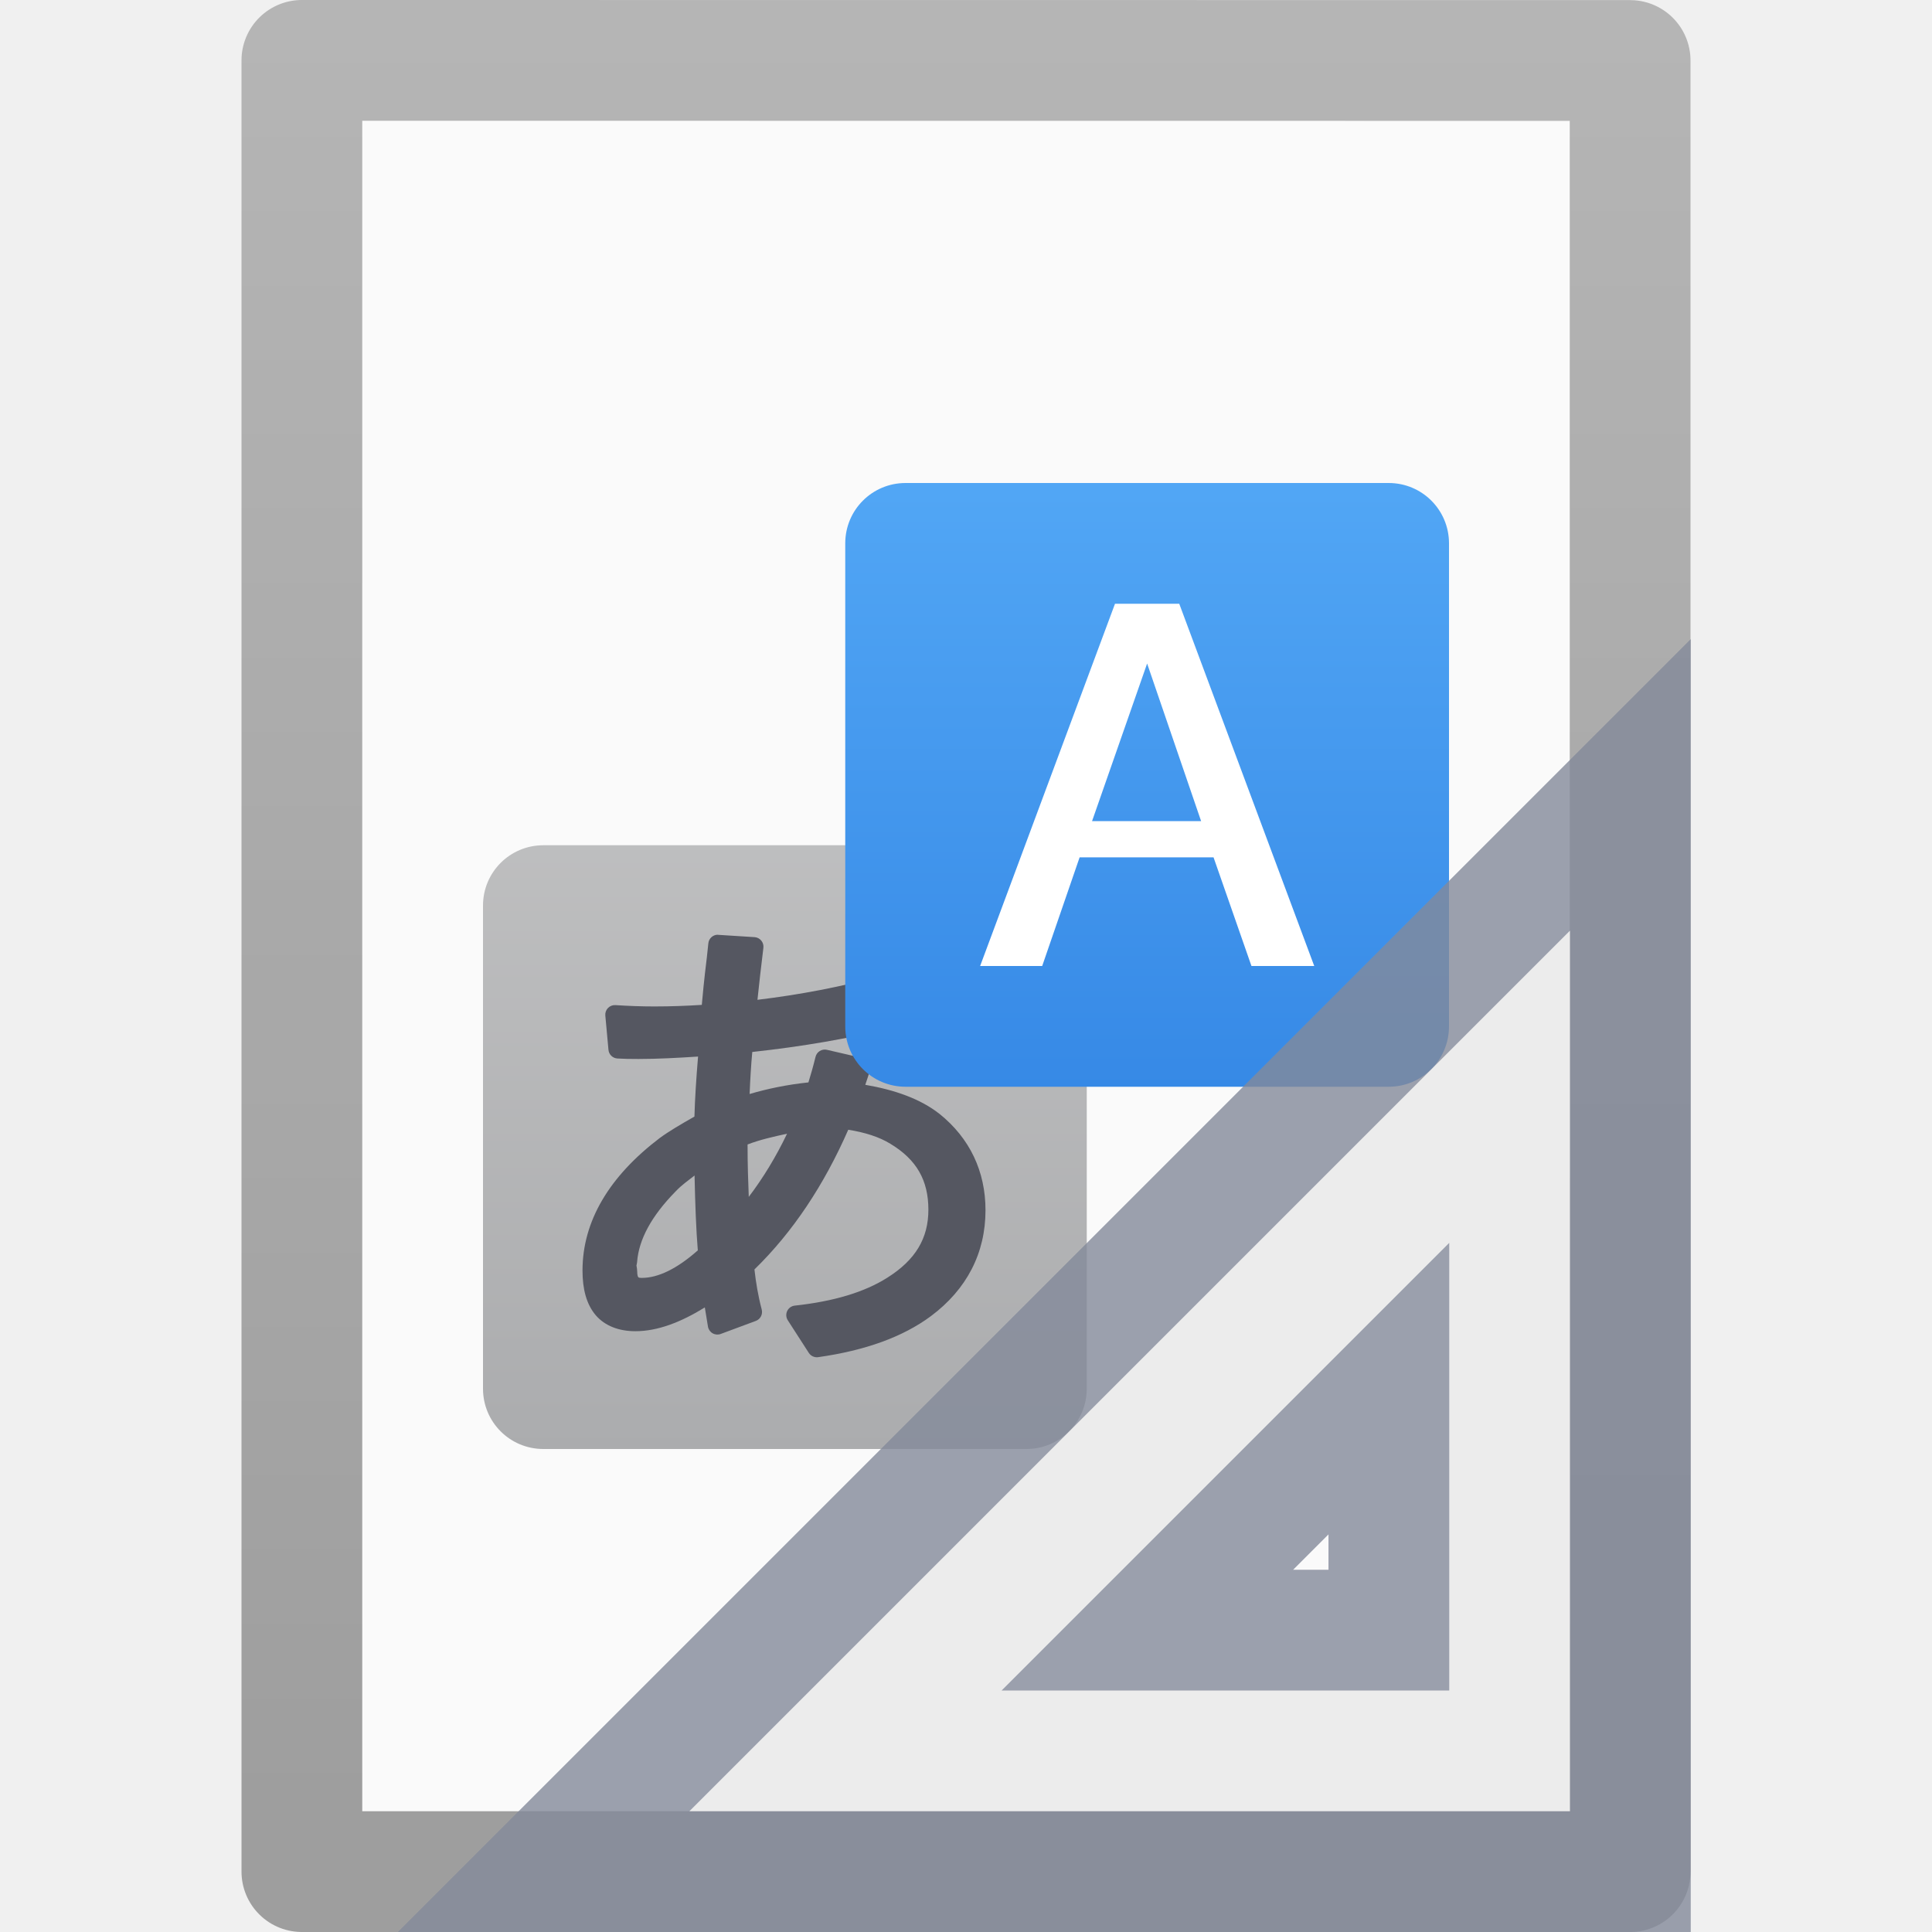
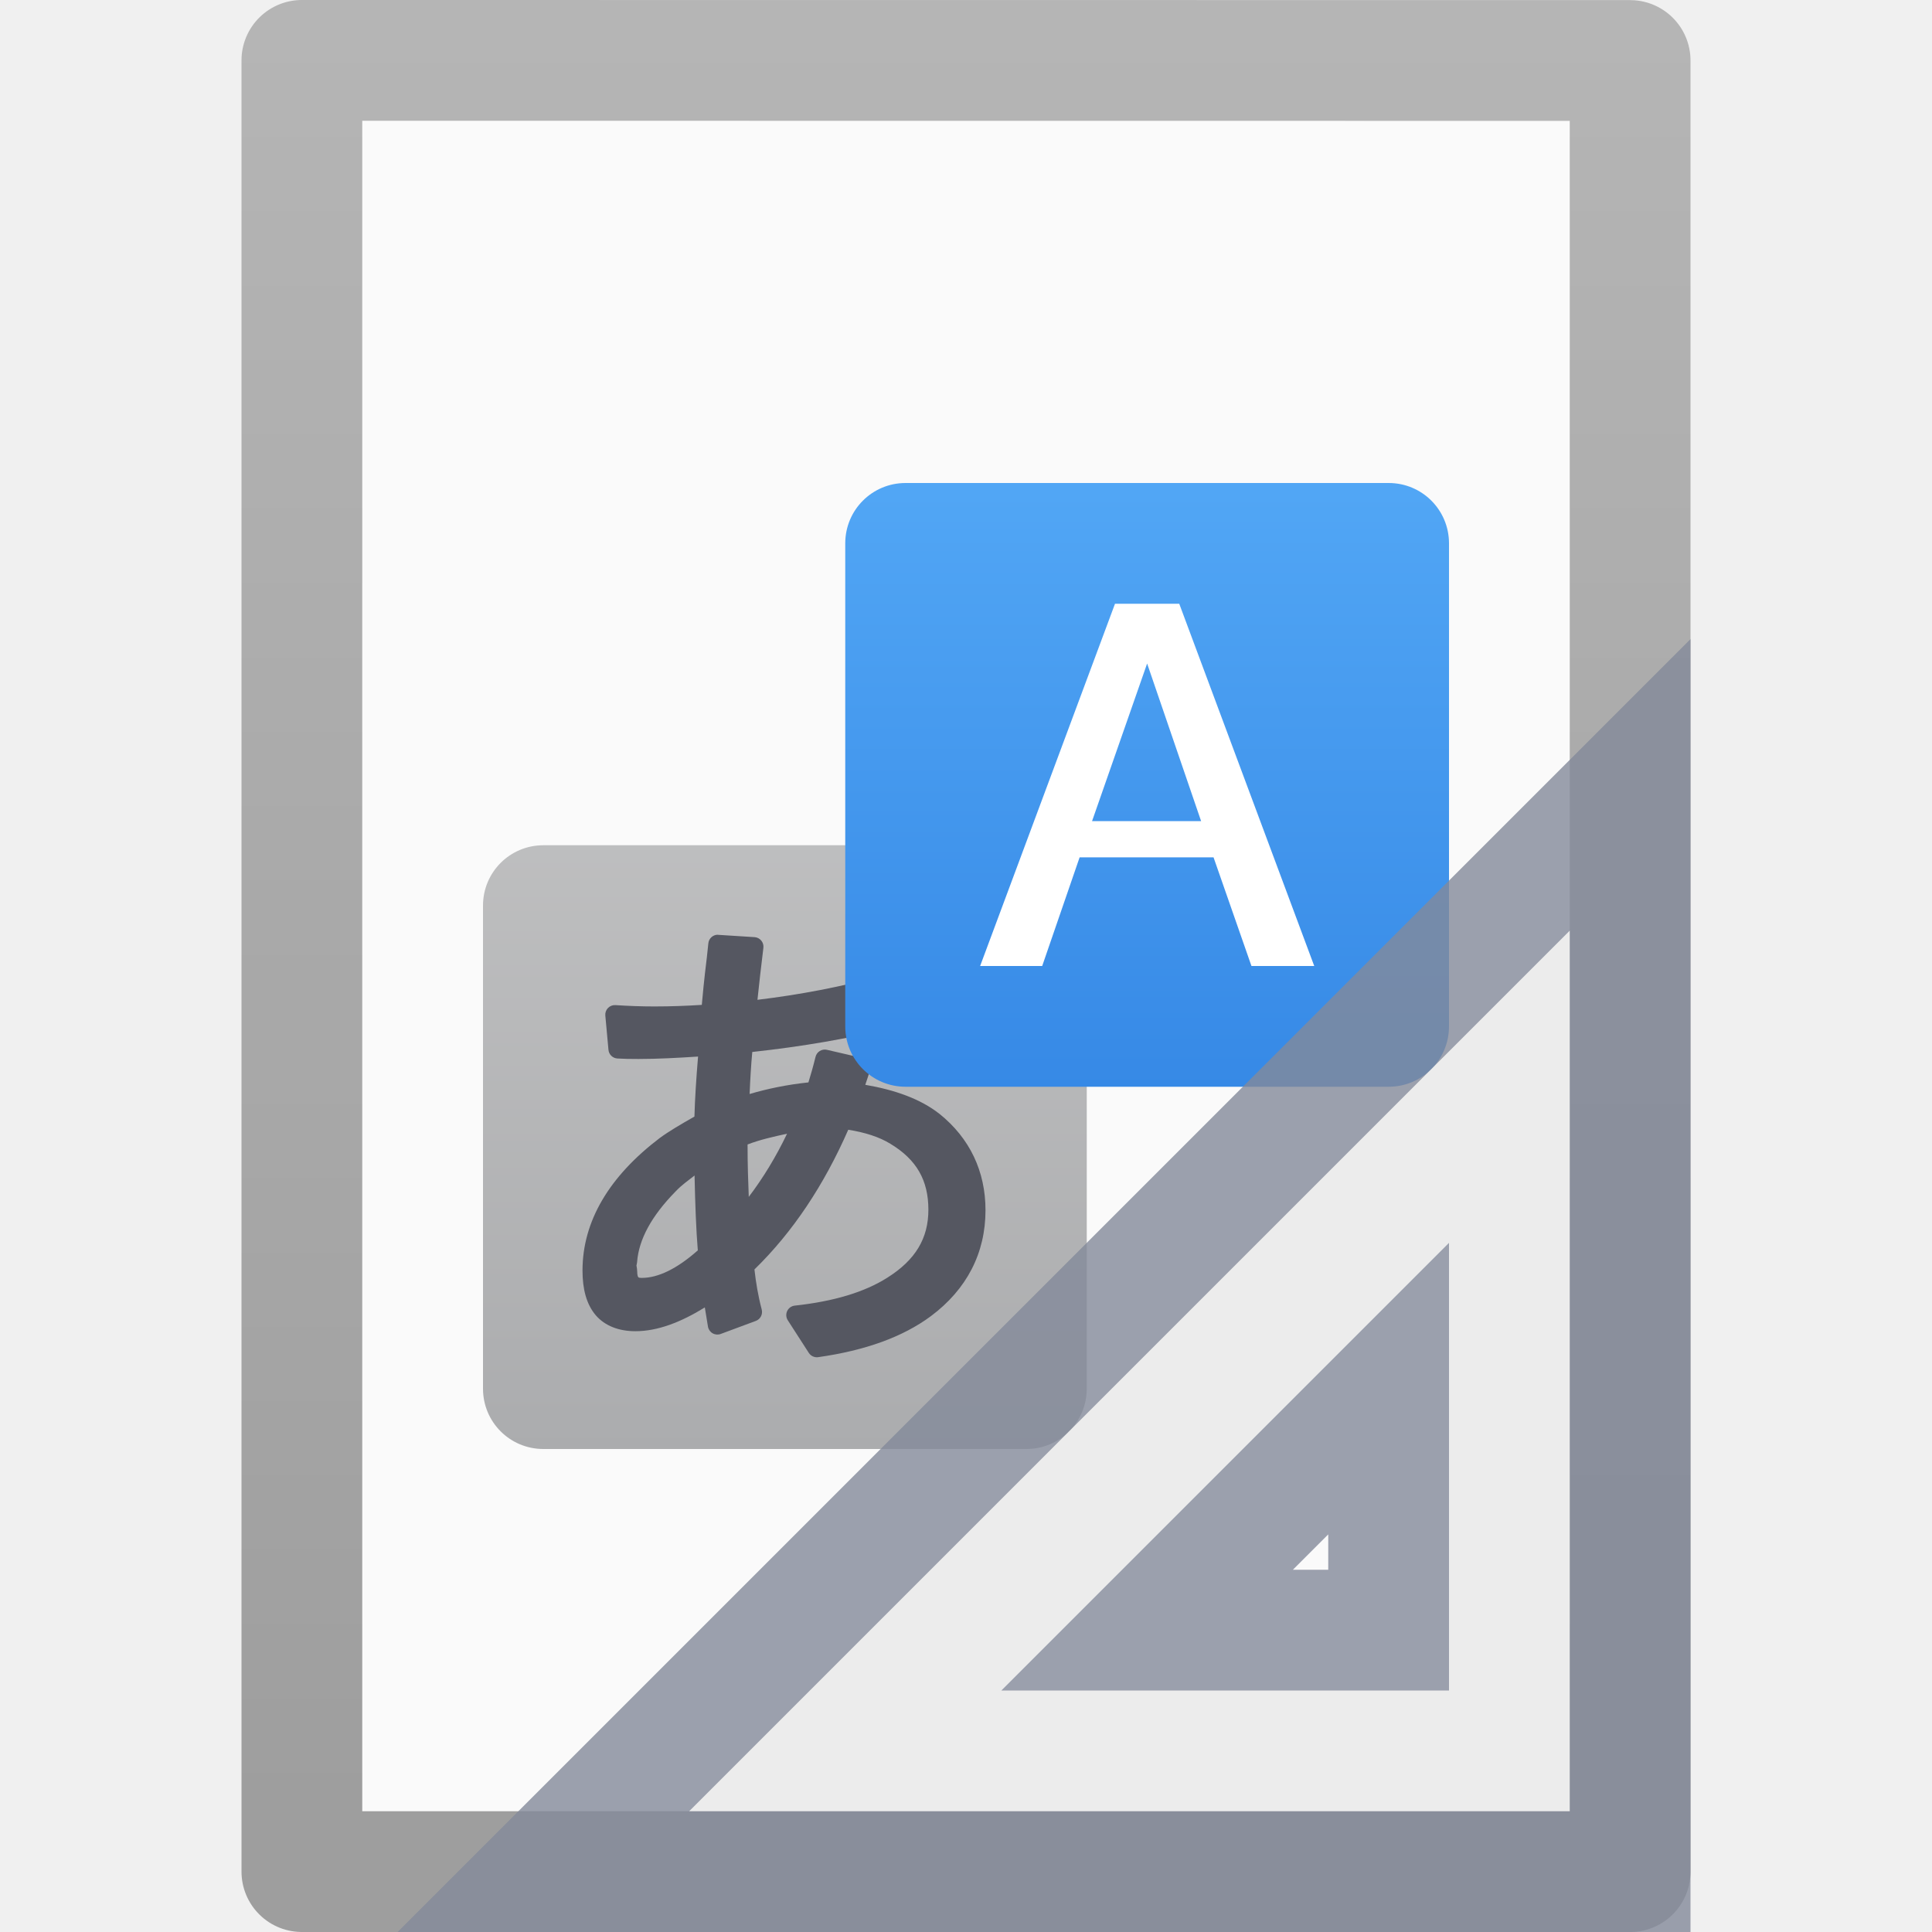
<svg xmlns="http://www.w3.org/2000/svg" xmlns:xlink="http://www.w3.org/1999/xlink" id="svg3810" height="16" width="16" version="1.1">
  <defs id="defs3812">
    <linearGradient gradientTransform="matrix(0.2432432,0,0,0.3513513,2.162164,-0.432428)" gradientUnits="userSpaceOnUse" xlink:href="#linearGradient3977" id="linearGradient3988" y2="41.077" x2="24" y1="6.923" x1="24" />
    <linearGradient id="linearGradient3977">
      <stop offset="0" style="stop-color:#ffffff;stop-opacity:1" id="stop3979" />
      <stop offset="0" style="stop-color:#ffffff;stop-opacity:0.235" id="stop3981" />
      <stop offset="1" style="stop-color:#ffffff;stop-opacity:0.157" id="stop3983" />
      <stop offset="1" style="stop-color:#ffffff;stop-opacity:0.392" id="stop3985" />
    </linearGradient>
    <linearGradient id="linearGradient3600">
      <stop offset="0" style="stop-color:#f4f4f4;stop-opacity:1" id="stop3602" />
      <stop offset="1" style="stop-color:#dbdbdb;stop-opacity:1" id="stop3604" />
    </linearGradient>
    <linearGradient gradientTransform="matrix(0.2857136,0,0,0.304197,1.142873,0.2326048)" gradientUnits="userSpaceOnUse" xlink:href="#linearGradient3600" id="linearGradient3806" y2="47.013" x2="25.132" y1="0.985" x1="25.132" />
    <linearGradient id="linearGradient3104-9">
      <stop offset="0" style="stop-color:#000000;stop-opacity:0.34" id="stop3106-5" />
      <stop offset="1" style="stop-color:#000000;stop-opacity:0.247" id="stop3108-5" />
    </linearGradient>
    <linearGradient gradientTransform="matrix(0.2537859,0,0,0.3050187,19.12898,-0.685477)" gradientUnits="userSpaceOnUse" xlink:href="#linearGradient3104-9" id="linearGradient3019" y2="2.906" x2="-51.786" y1="50.786" x1="-51.786" />
    <linearGradient gradientTransform="matrix(0.25,0,0,0.25,0,0.4999998)" y2="34.109" x2="29.944" y1="0.575" x1="29.944" gradientUnits="userSpaceOnUse" id="linearGradient917" xlink:href="#linearGradient890" />
    <linearGradient id="linearGradient890">
      <stop id="stop886" offset="0" style="stop-color:#64baff;stop-opacity:1" />
      <stop id="stop888" offset="1" style="stop-color:#3689e6;stop-opacity:1" />
    </linearGradient>
    <linearGradient gradientTransform="matrix(0.25,0,0,0.25,0,0.4999998)" gradientUnits="userSpaceOnUse" y2="1.417" x2="21.073" y1="46.197" x1="21.073" id="linearGradient1108" xlink:href="#linearGradient1106" />
    <linearGradient id="linearGradient1106">
      <stop id="stop1102" offset="0" style="stop-color:#abacae;stop-opacity:1;" />
      <stop id="stop1104" offset="1" style="stop-color:#d4d4d4;stop-opacity:1" />
    </linearGradient>
    <linearGradient x1="33.877" y1="19.948" x2="44.119" y2="30.191" id="linearGradient3116" xlink:href="#linearGradient3412" gradientUnits="userSpaceOnUse" gradientTransform="matrix(0,0.6,-0.6,0,25.6,-11.8)" />
    <linearGradient id="linearGradient3412">
      <stop id="stop3414" style="stop-color:#fcfcfc;stop-opacity:1" offset="0" />
      <stop id="stop3416" style="stop-color:#cbcdd9;stop-opacity:1" offset="1" />
    </linearGradient>
  </defs>
  <path d="m 3,1 c 2.292,0 10,8.904e-4 10,8.904e-4 L 13,15 C 13,15 6.333,15 3,15 3,10.333 3,5.667 3,1 Z" id="path4160" style="display:inline;fill:#fafafa;fill-opacity:1;stroke:none" />
  <path d="m 2.5,0.5 c 2.521,0 11,9.54e-4 11,9.54e-4 l 1.3e-5,14.999 c 0,0 -7.333,0 -11,0 0,-5 0,-10 0,-15 z" id="path4160-8" style="display:inline;fill:none;stroke:url(#linearGradient3019);stroke-width:1;stroke-linecap:butt;stroke-linejoin:round;stroke-miterlimit:4;stroke-dasharray:none;stroke-dashoffset:0;stroke-opacity:1" />
  <path id="rect1016" d="m 4.5,7 h 4 C 8.777,7 9,7.223 9,7.5 v 4 C 9,11.777 8.777,12 8.5,12 h -4 C 4.223,12 4,11.777 4,11.5 v -4 C 4,7.223 4.223,7 4.5,7 Z" style="font-variation-settings:normal;opacity:1;vector-effect:none;fill:url(#linearGradient1108);fill-opacity:1;stroke:none;stroke-width:1;stroke-linecap:butt;stroke-linejoin:round;stroke-miterlimit:4;stroke-dasharray:none;stroke-dashoffset:0;stroke-opacity:1;marker:none" />
  <path style="font-style:normal;font-variant:normal;font-weight:bold;font-stretch:normal;font-size:16px;line-height:1.25;font-family:'Open Sans';-inkscape-font-specification:'Open Sans Bold';font-variation-settings:normal;letter-spacing:0px;word-spacing:0px;opacity:1;vector-effect:none;fill:#555761;fill-opacity:1;stroke:none;stroke-width:1;stroke-linecap:butt;stroke-linejoin:round;stroke-miterlimit:4;stroke-dasharray:none;stroke-dashoffset:0;stroke-opacity:1;marker:none" d="m 5.942,7.741 a 0.079,0.079 0 0 0 -0.076,0.073 c -0.001,0.013 -0.005,0.052 -0.012,0.113 -0.012,0.096 -0.021,0.179 -0.028,0.247 a 0.079,0.079 0 0 0 0,5e-4 l -0.012,0.127 a 0.079,0.079 0 0 0 0,5e-4 l -0.002,0.02 c -0.127,0.008 -0.256,0.013 -0.393,0.013 -0.106,0 -0.213,-0.004 -0.322,-0.011 a 0.079,0.079 0 0 0 -0.084,0.086 l 0.026,0.284 a 0.079,0.079 0 0 0 0.074,0.072 c 0.045,0.003 0.103,0.004 0.175,0.004 0.157,0 0.323,-0.009 0.493,-0.02 C 5.766,8.93 5.755,9.1 5.751,9.247 5.638,9.311 5.538,9.37 5.466,9.423 a 0.079,0.079 0 0 0 -9.6e-4,5e-4 c -0.419,0.318 -0.641,0.689 -0.641,1.099 0,0.152 0.032,0.278 0.109,0.369 0.077,0.09 0.194,0.133 0.329,0.133 0.186,0 0.379,-0.076 0.575,-0.197 0.009,0.059 0.022,0.136 0.026,0.159 a 0.079,0.079 0 0 0 0.105,0.061 L 6.26,10.939 a 0.079,0.079 0 0 0 0.048,-0.095 C 6.278,10.73 6.26,10.62 6.248,10.513 6.567,10.202 6.824,9.814 7.025,9.356 c 0.137,0.022 0.256,0.059 0.35,0.117 a 0.079,0.079 0 0 0 5e-4,5e-4 c 0.215,0.13 0.313,0.301 0.313,0.545 0,0.236 -0.106,0.416 -0.342,0.564 -0.185,0.117 -0.439,0.195 -0.764,0.23 a 0.079,0.079 0 0 0 -0.058,0.122 l 0.174,0.27 a 0.079,0.079 0 0 0 0.077,0.035 c 0.389,-0.055 0.701,-0.167 0.934,-0.34 0.296,-0.221 0.452,-0.521 0.452,-0.877 0,-0.323 -0.131,-0.597 -0.381,-0.798 a 0.079,0.079 0 0 0 -9.6e-4,-5e-4 C 7.623,9.101 7.412,9.026 7.166,8.984 7.181,8.939 7.199,8.887 7.206,8.857 A 0.079,0.079 0 0 0 7.146,8.763 L 6.848,8.694 a 0.079,0.079 0 0 0 -0.094,0.058 c -0.021,0.085 -0.04,0.15 -0.059,0.212 -0.18,0.019 -0.341,0.053 -0.487,0.096 0.005,-0.122 0.012,-0.24 0.022,-0.348 0.414,-0.045 0.801,-0.111 1.157,-0.201 a 0.079,0.079 0 0 0 0.059,-0.086 L 7.414,8.145 A 0.079,0.079 0 0 0 7.315,8.077 C 6.968,8.173 6.62,8.238 6.273,8.28 6.287,8.148 6.302,8.011 6.322,7.85 A 0.079,0.079 0 0 0 6.249,7.761 L 5.949,7.742 a 0.079,0.079 0 0 0 -0.007,-5e-4 z m 0.576,1.648 c -0.092,0.192 -0.198,0.366 -0.317,0.523 -0.005,-0.13 -0.01,-0.257 -0.01,-0.434 0.104,-0.04 0.216,-0.065 0.327,-0.089 z M 5.752,9.735 c 0.005,0.234 0.013,0.454 0.027,0.62 -0.173,0.153 -0.329,0.228 -0.464,0.228 -0.024,0 -0.027,-0.004 -0.029,-0.006 -0.002,-0.002 -0.009,-0.014 -0.009,-0.046 0,-0.017 -0.003,-0.034 -0.006,-0.05 0.002,-0.013 0.006,-0.026 0.006,-0.039 l -5e-4,0.006 C 5.291,10.267 5.392,10.074 5.594,9.868 a 0.079,0.079 0 0 0 9.6e-4,-9.6e-4 C 5.65,9.809 5.7,9.777 5.752,9.735 Z" id="path1033" />
  <path id="path4" d="m 7.5,4 c -0.277,0 -0.5,0.223 -0.5,0.5 v 4 c 0,0.277 0.223,0.5 0.5,0.5 h 4 c 0.277,0 0.5,-0.223 0.5,-0.5 v -4 c 0,-0.277 -0.223,-0.5 -0.5,-0.5 z" style="color:#000000;font-variation-settings:normal;opacity:1;vector-effect:none;fill:url(#linearGradient917);fill-opacity:1;stroke:none;stroke-width:1;stroke-linecap:butt;stroke-linejoin:round;stroke-miterlimit:4;stroke-dasharray:none;stroke-dashoffset:0;stroke-opacity:1;marker:none" />
  <path id="path1020" d="M 9.234,5 8.117,8 H 8.631 L 8.941,7.1 H 10.05 L 10.364,8 h 0.52 L 9.766,5 Z M 9.5,5.495 9.947,6.8 h -0.903 z" style="color:#000000;font-variation-settings:normal;opacity:1;vector-effect:none;fill:#ffffff;fill-opacity:1;stroke:none;stroke-width:1;stroke-linecap:butt;stroke-linejoin:round;stroke-miterlimit:4;stroke-dasharray:none;stroke-dashoffset:0;stroke-opacity:1;marker:none" />
-   <path d="M 13.502,6.5 4.502,15.5 l 9,0 z m -2,5 0,2 -2,0 z" id="path3410" style="opacity:0.8;fill:#e9e9e9;fill-opacity:1;fill-rule:evenodd;stroke:#83899a;stroke-width:1px;stroke-linecap:butt;stroke-linejoin:miter;stroke-opacity:1" />
+   <path d="M 13.5,6.5 4.5,15.5 l 9,0 z m -2,5 0,2 -2,0 z" id="path3410" style="opacity:0.8;fill:#e9e9e9;fill-opacity:1;fill-rule:evenodd;stroke:#83899a;stroke-width:1px;stroke-linecap:butt;stroke-linejoin:miter;stroke-opacity:1" />
</svg>
